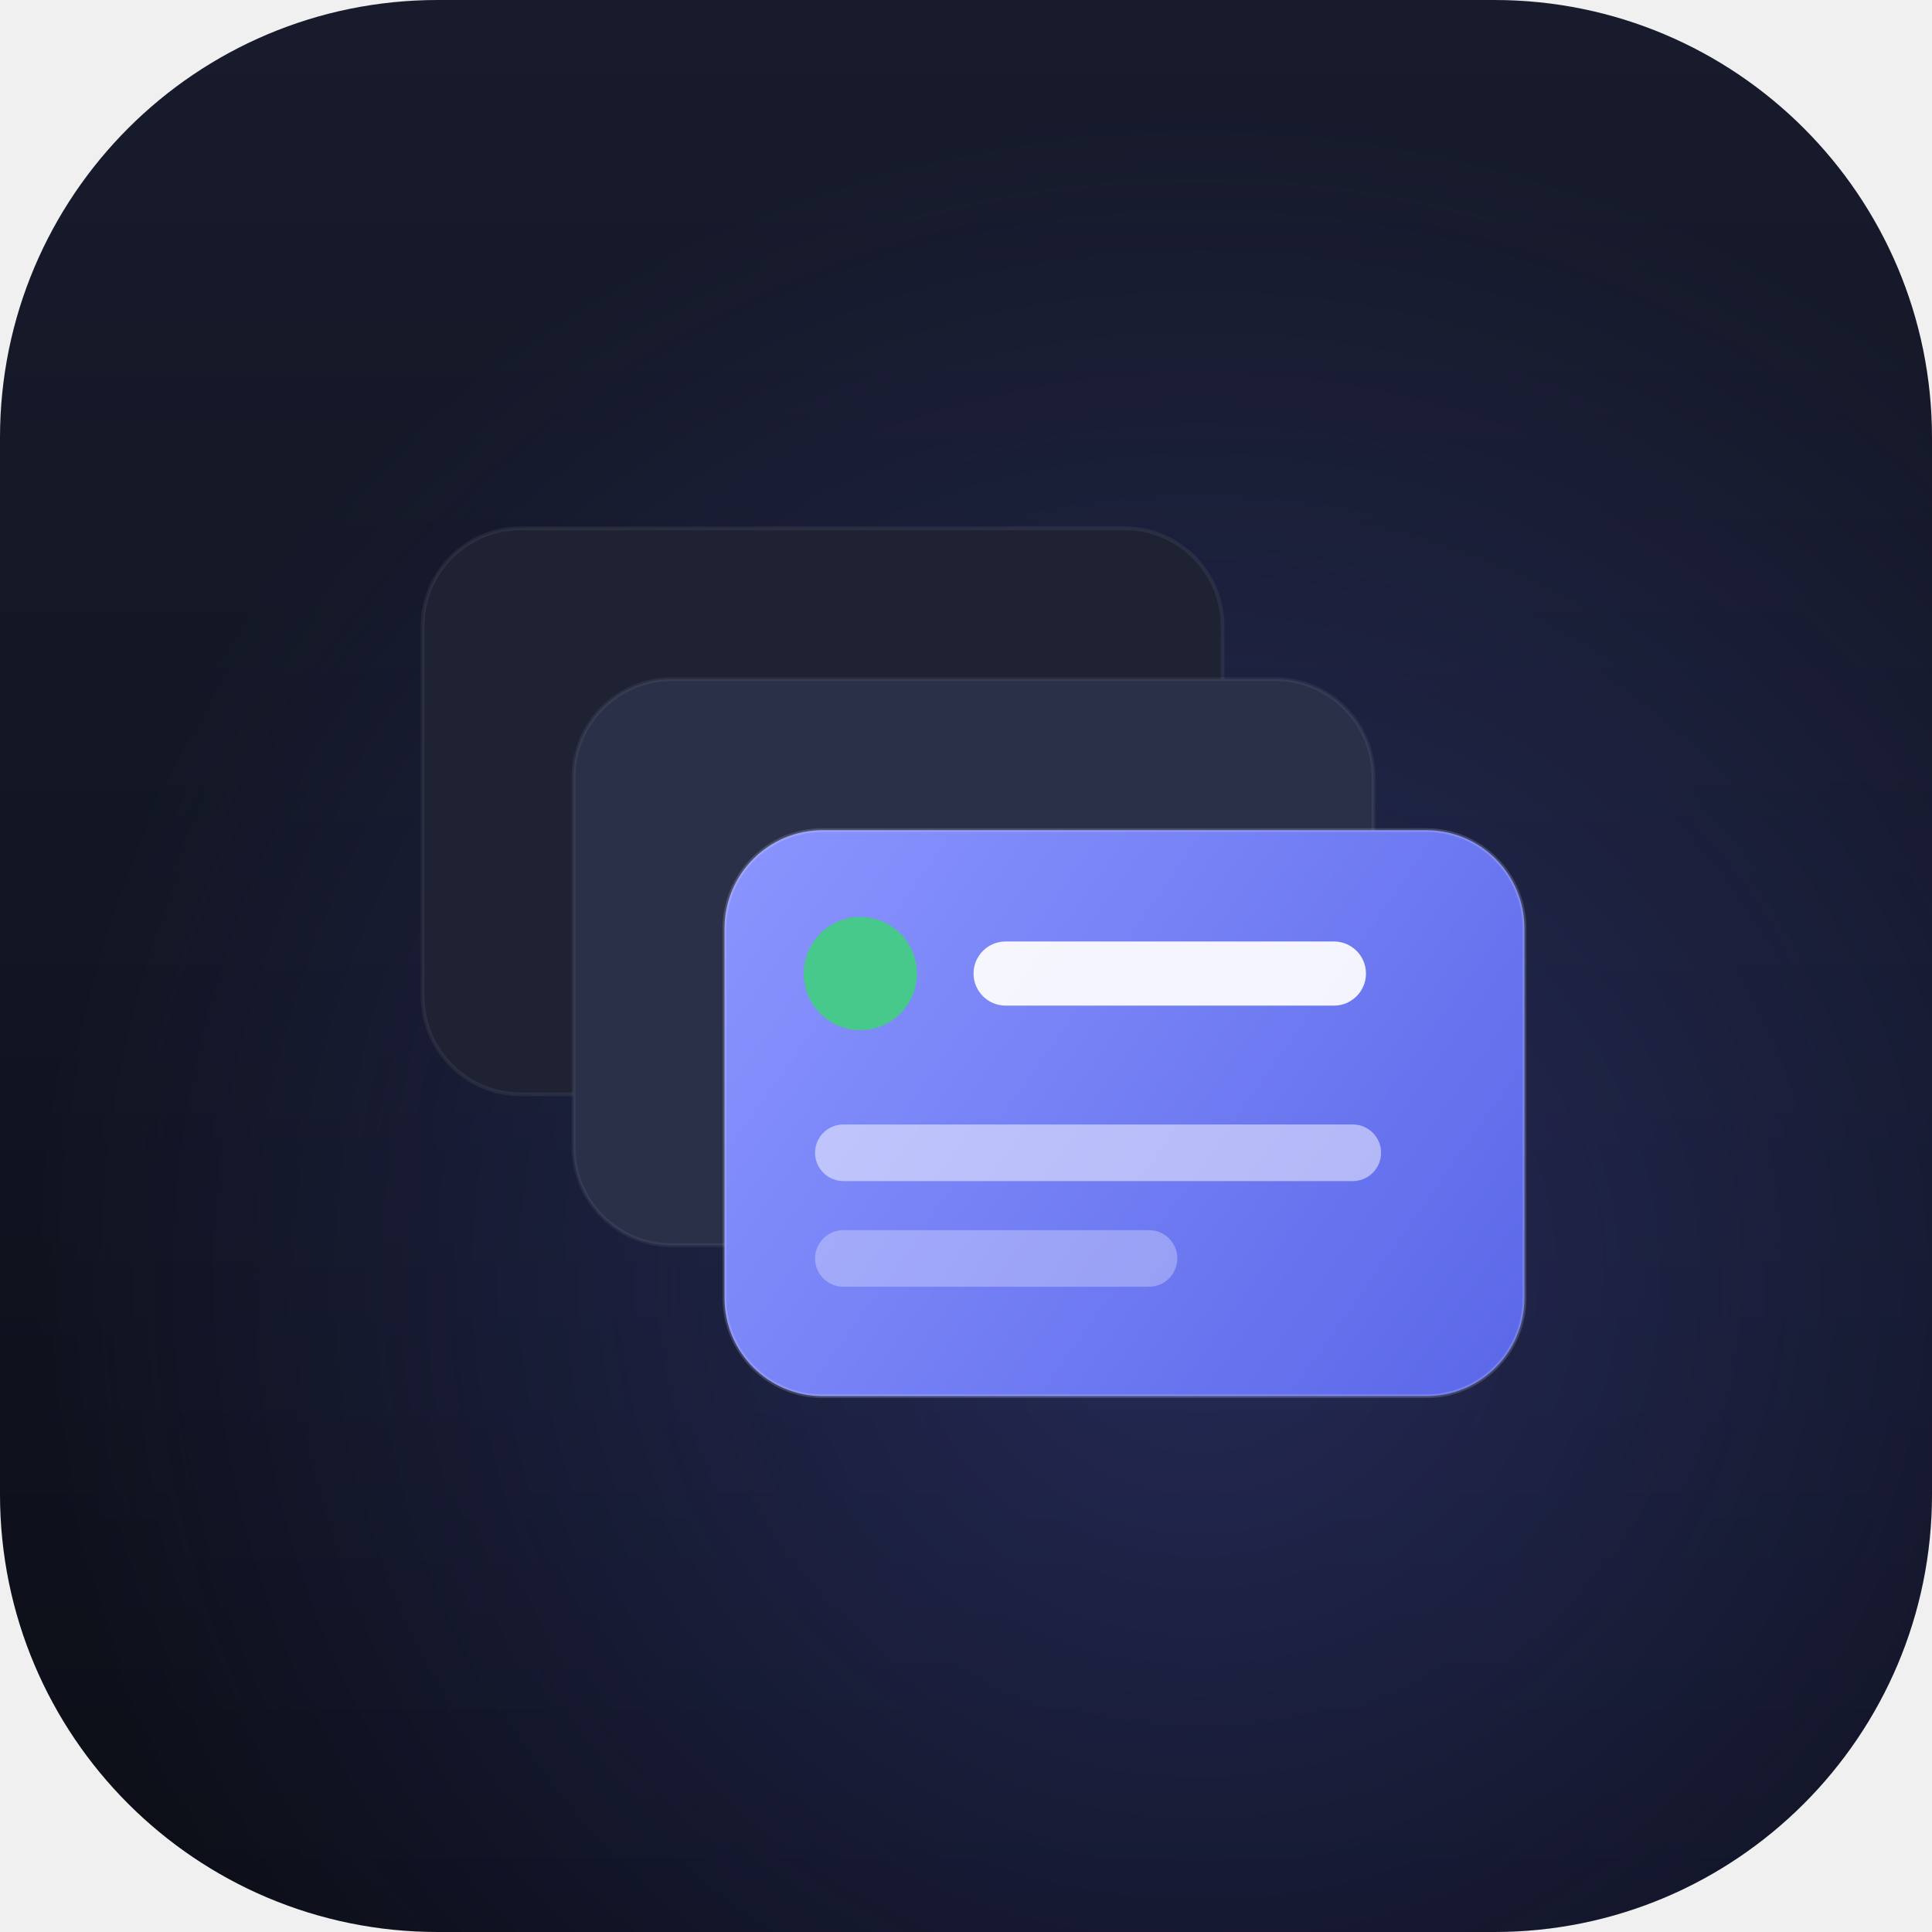
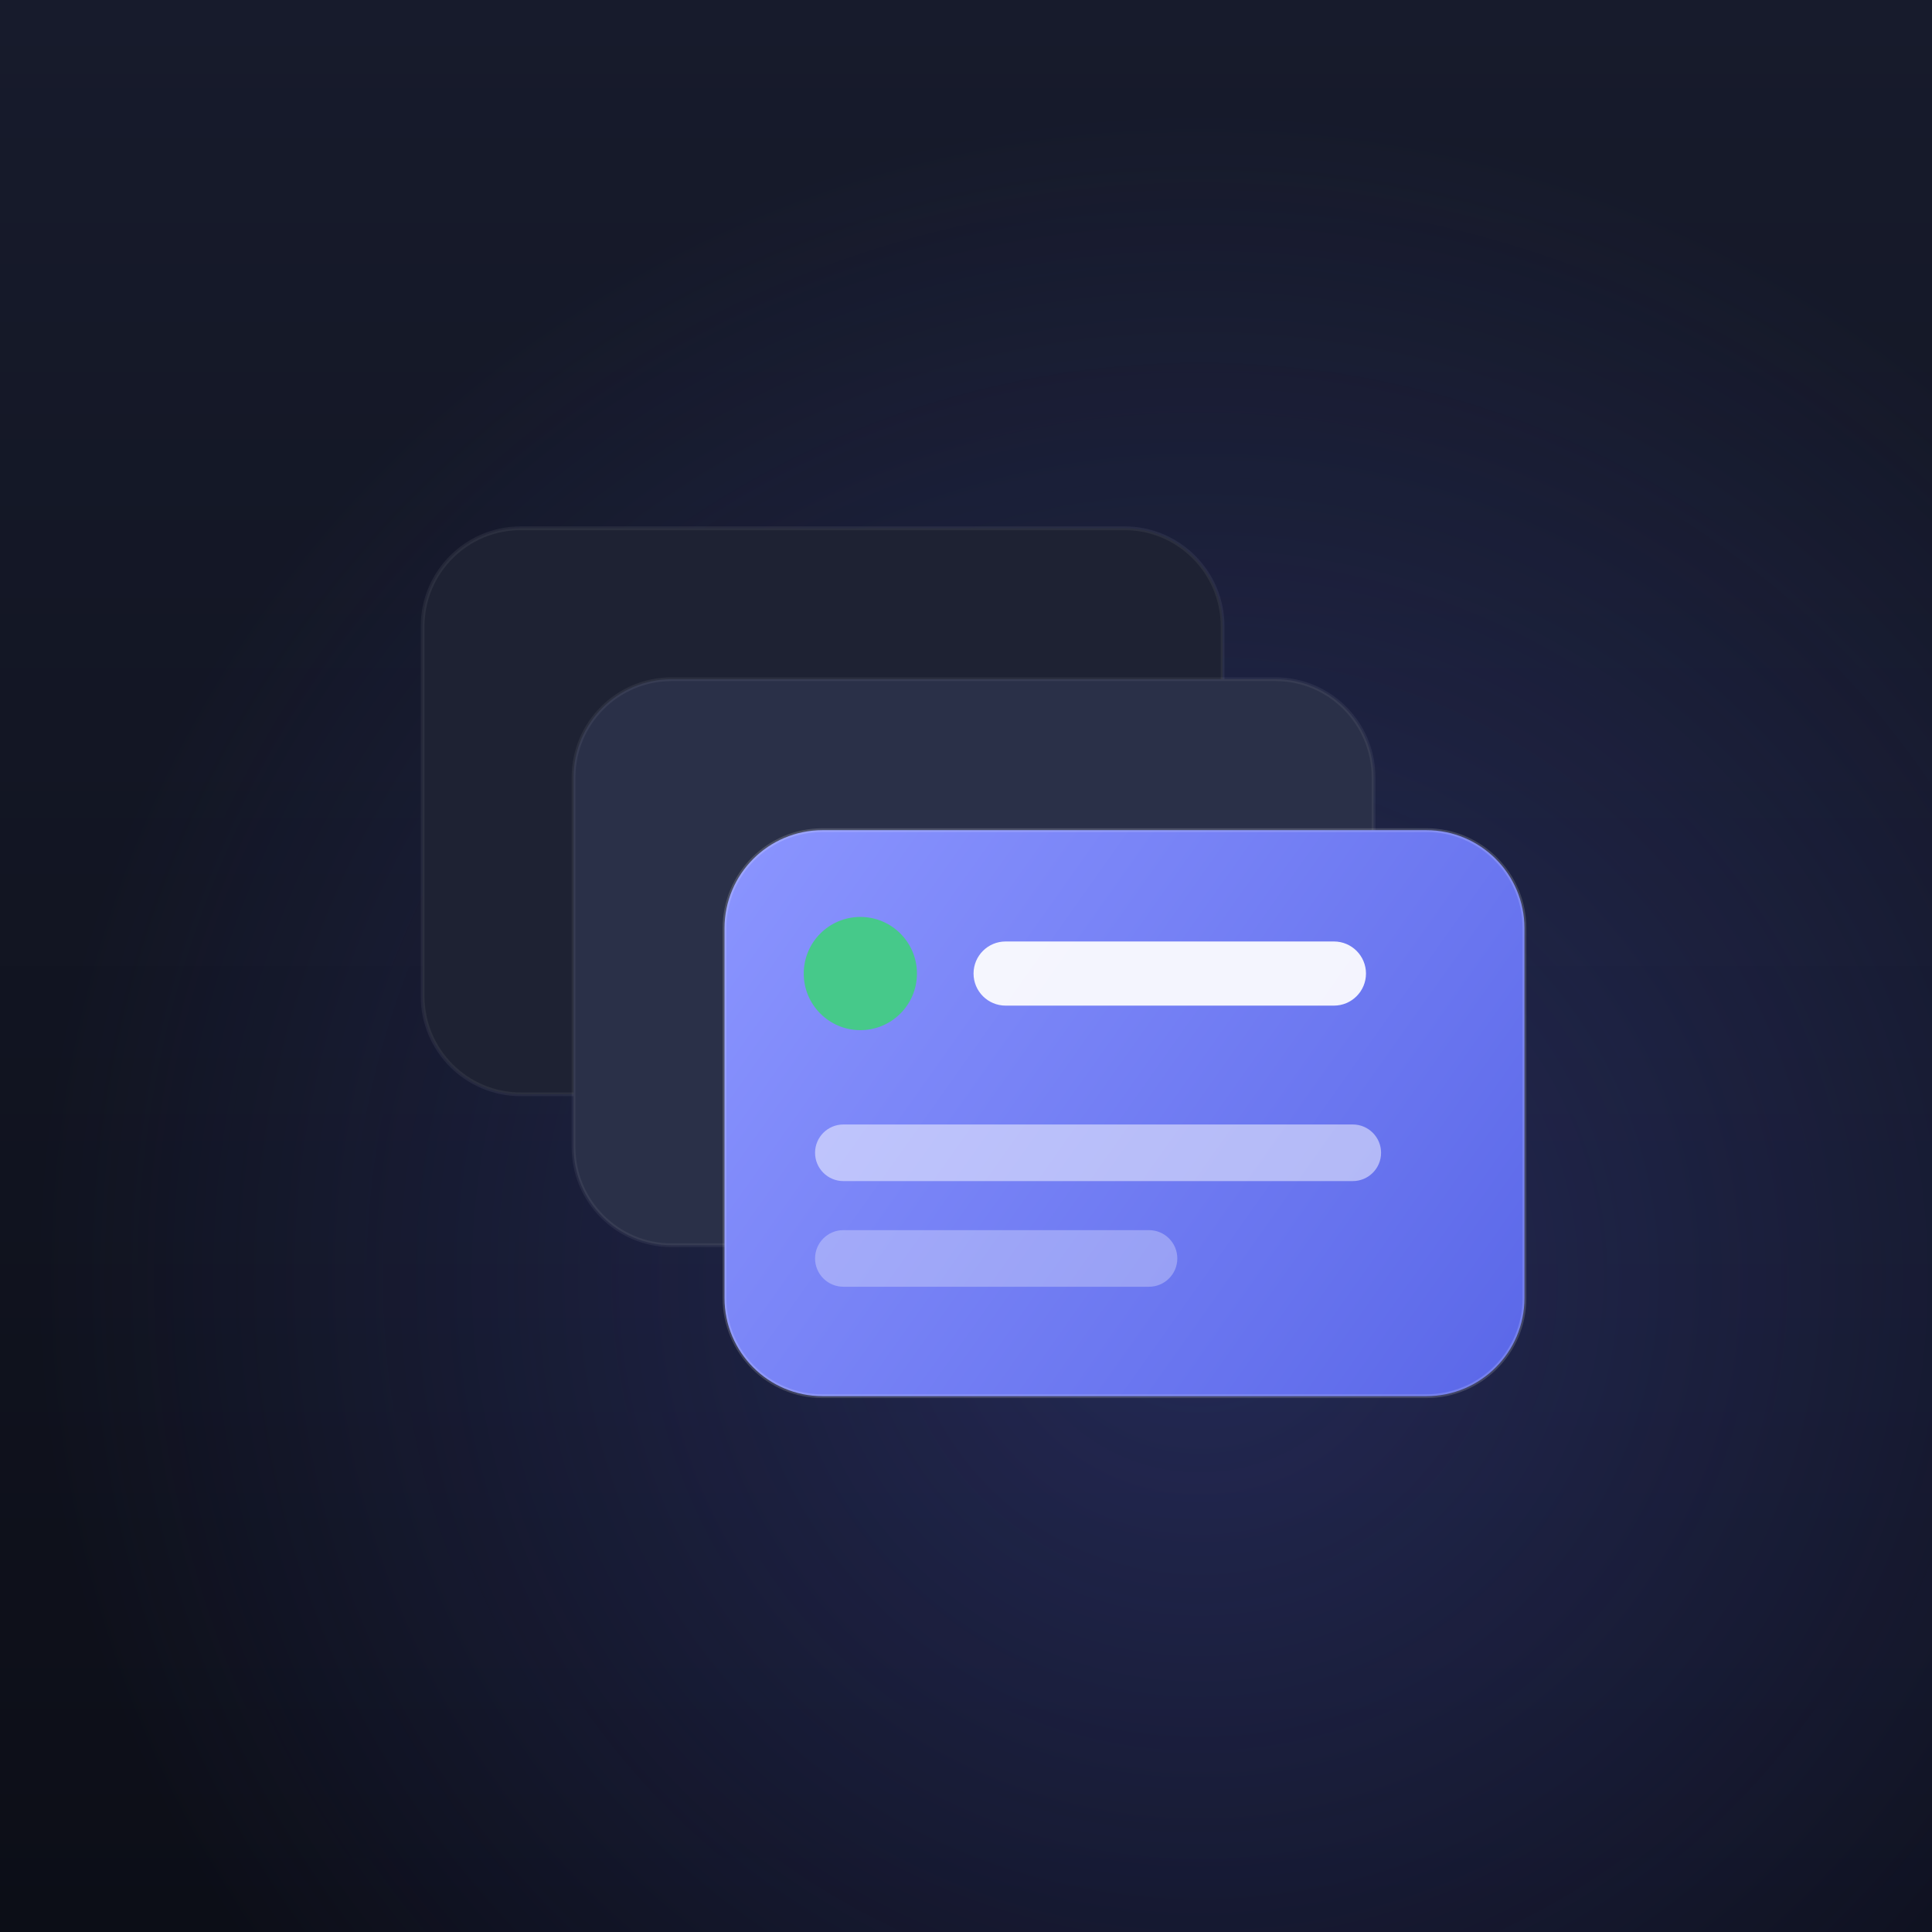
<svg xmlns="http://www.w3.org/2000/svg" viewBox="0 0 512 512" role="img" aria-label="Preview Hub">
  <defs>
    <linearGradient id="tile" x1="0" y1="0" x2="0" y2="512" gradientUnits="userSpaceOnUse">
      <stop offset="0" stop-color="#171b2c" />
      <stop offset="1" stop-color="#0c0e17" />
    </linearGradient>
    <linearGradient id="card" x1="192" y1="220" x2="404" y2="370" gradientUnits="userSpaceOnUse">
      <stop offset="0" stop-color="#8b95ff" />
      <stop offset="1" stop-color="#5a67e8" />
    </linearGradient>
    <radialGradient id="glow" cx="0.62" cy="0.66" r="0.6">
      <stop offset="0" stop-color="#5a67e8" stop-opacity="0.28" />
      <stop offset="1" stop-color="#5a67e8" stop-opacity="0" />
    </radialGradient>
  </defs>
-   <rect width="512" height="512" rx="116" fill="url(#tile)" />
-   <rect width="512" height="512" rx="116" fill="url(#glow)" />
+   <rect width="512" height="512" fill="url(#tile)" />
+   <rect width="512" height="512" fill="url(#glow)" />
  <g>
    <rect x="112" y="140" width="212" height="150" rx="26" fill="#1e2233" stroke="#ffffff" stroke-opacity="0.06" />
    <rect x="152" y="180" width="212" height="150" rx="26" fill="#2a3048" stroke="#ffffff" stroke-opacity="0.06" />
    <rect x="192" y="220" width="212" height="150" rx="26" fill="url(#card)" stroke="#ffffff" stroke-opacity="0.16" />
    <circle cx="228" cy="258" r="15" fill="#46c98a" />
    <rect x="258" y="249.5" width="104" height="17" rx="8.5" fill="#ffffff" fill-opacity="0.92" />
    <rect x="216" y="298" width="150" height="15" rx="7.5" fill="#ffffff" fill-opacity="0.5" />
    <rect x="216" y="326" width="96" height="15" rx="7.5" fill="#ffffff" fill-opacity="0.3" />
  </g>
</svg>
